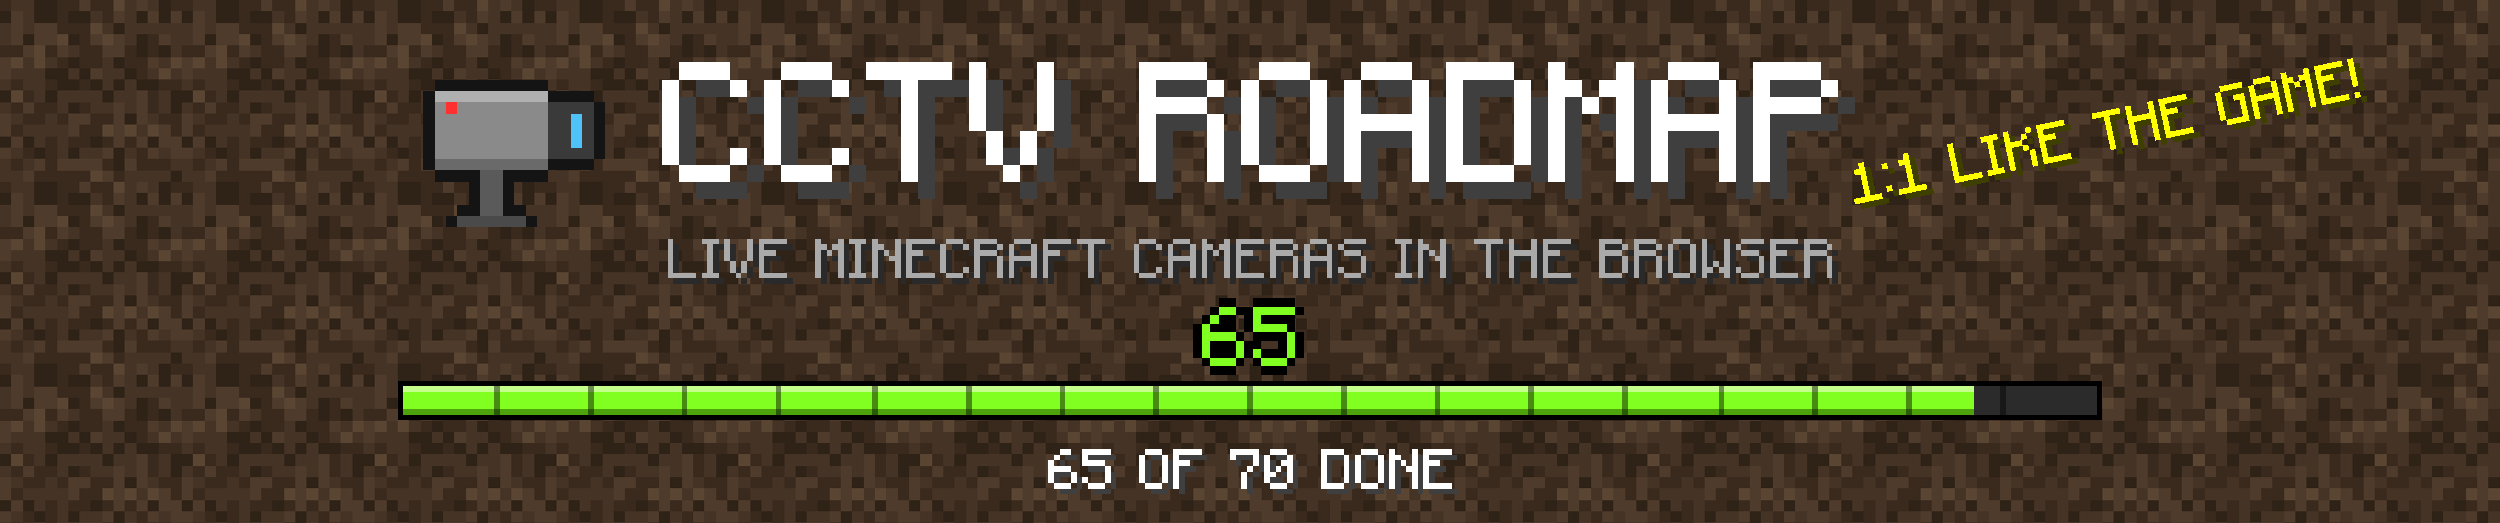
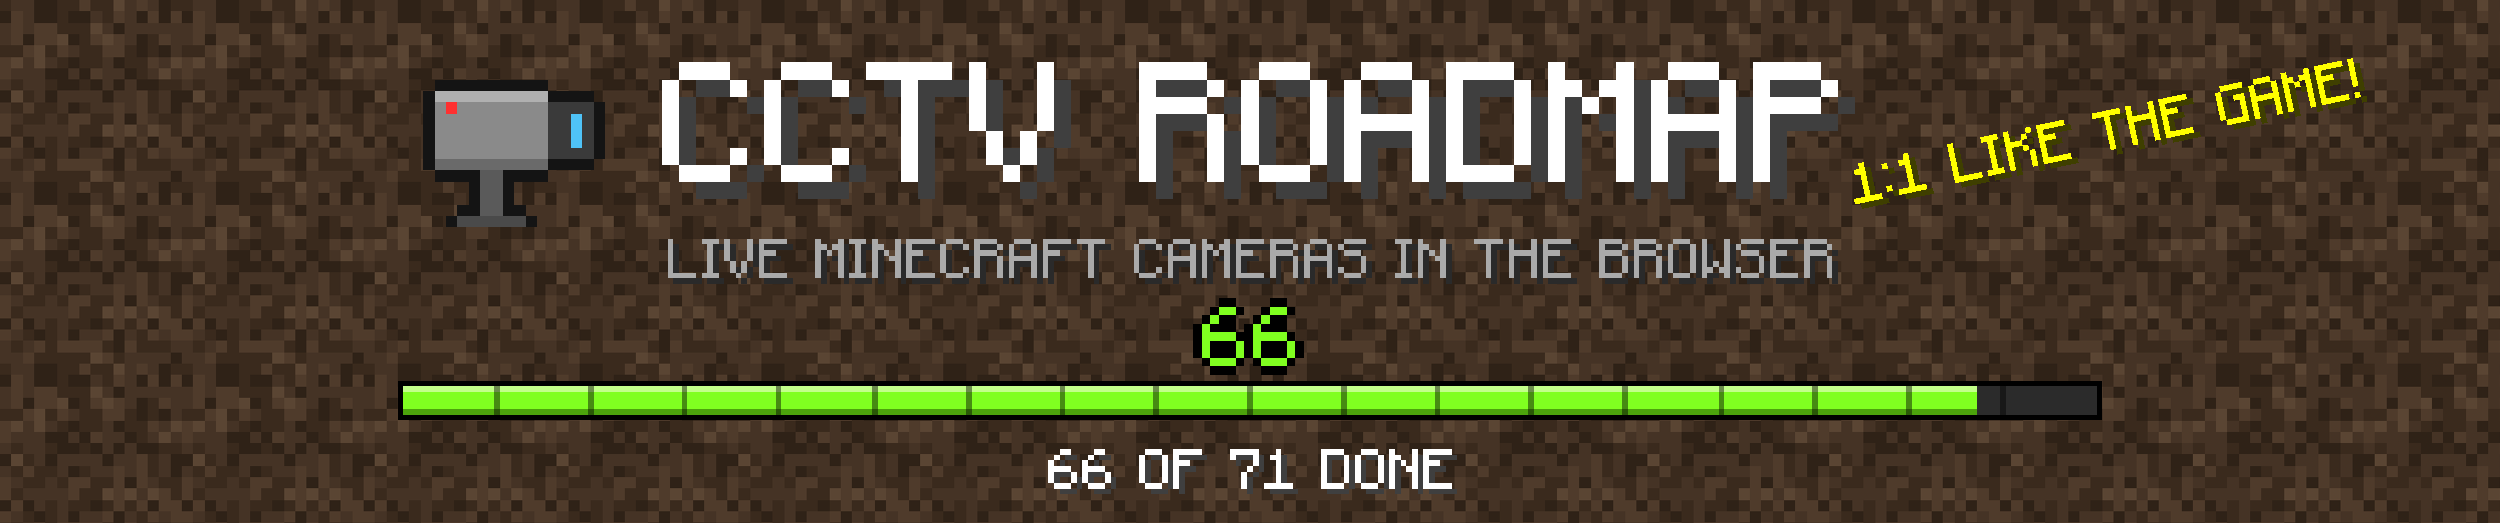
<svg xmlns="http://www.w3.org/2000/svg" width="880" height="184" viewBox="0 0 880 184" shape-rendering="crispEdges" role="img">
  <defs>
    <pattern id="dirt" width="64" height="64" patternUnits="userSpaceOnUse">
      <path fill="#3a2a1d" d="M0 0h4v4h-4zM20 0h8v4h-8zM32 0h8v4h-8zM60 0h4v4h-4zM20 4h4v4h-4zM36 4h4v4h-4zM20 8h12v4h-12zM28 12h4v4h-4zM52 12h4v4h-4zM0 16h8v4h-8zM16 16h4v4h-4zM28 16h8v4h-8zM44 16h4v4h-4zM52 16h4v4h-4zM20 20h4v4h-4zM28 20h8v4h-8zM44 20h8v4h-8zM48 24h4v4h-4zM4 28h4v4h-4zM16 28h4v4h-4zM28 28h4v4h-4zM56 28h8v4h-8zM8 32h4v4h-4zM52 32h4v4h-4zM4 36h4v4h-4zM12 36h8v4h-8zM28 36h4v4h-4zM52 36h4v4h-4zM8 40h8v4h-8zM20 40h4v4h-4zM32 40h8v4h-8zM56 40h8v4h-8zM4 44h4v4h-4zM28 44h8v4h-8zM60 44h4v4h-4zM16 48h4v4h-4zM24 48h8v4h-8zM36 48h4v4h-4zM44 48h4v4h-4zM8 52h4v4h-4zM16 52h4v4h-4zM48 52h4v4h-4zM4 56h4v4h-4zM16 56h4v4h-4zM36 56h4v4h-4zM48 56h12v4h-12zM12 60h20v4h-20zM40 60h4v4h-4z" />
      <path fill="#453325" d="M4 0h8v4h-8zM44 0h4v4h-4zM52 0h4v4h-4zM8 4h4v4h-4zM32 4h4v4h-4zM44 4h4v4h-4zM0 8h4v4h-4zM8 8h4v4h-4zM36 8h4v4h-4zM44 8h20v4h-20zM0 12h4v4h-4zM44 12h4v4h-4zM60 12h4v4h-4zM24 16h4v4h-4zM60 16h4v4h-4zM8 20h4v4h-4zM16 20h4v4h-4zM36 20h4v4h-4zM56 20h4v4h-4zM4 24h12v4h-12zM24 24h4v4h-4zM36 24h8v4h-8zM52 24h4v4h-4zM60 24h4v4h-4zM0 28h4v4h-4zM8 28h8v4h-8zM36 28h4v4h-4zM44 28h4v4h-4zM12 32h4v4h-4zM20 32h16v4h-16zM40 32h8v4h-8zM56 32h4v4h-4zM0 36h4v4h-4zM20 36h4v4h-4zM32 36h8v4h-8zM44 36h4v4h-4zM56 36h4v4h-4zM4 40h4v4h-4zM16 40h4v4h-4zM52 40h4v4h-4zM8 44h16v4h-16zM48 44h4v4h-4zM12 48h4v4h-4zM20 48h4v4h-4zM4 52h4v4h-4zM20 52h4v4h-4zM28 52h8v4h-8zM44 52h4v4h-4zM56 52h4v4h-4zM0 56h4v4h-4zM8 56h4v4h-4zM60 56h4v4h-4zM0 60h8v4h-8zM44 60h16v4h-16z" />
      <path fill="#2f2217" d="M12 0h8v4h-8zM56 0h4v4h-4zM0 4h4v4h-4zM12 4h8v4h-8zM24 4h8v4h-8zM48 4h4v4h-4zM56 4h4v4h-4zM40 8h4v4h-4zM8 12h4v4h-4zM24 12h4v4h-4zM48 12h4v4h-4zM48 16h4v4h-4zM56 16h4v4h-4zM24 20h4v4h-4zM40 20h4v4h-4zM16 24h8v4h-8zM28 24h4v4h-4zM44 24h4v4h-4zM20 28h8v4h-8zM32 28h4v4h-4zM40 28h4v4h-4zM48 28h8v4h-8zM0 32h4v4h-4zM16 32h4v4h-4zM36 32h4v4h-4zM60 32h4v4h-4zM24 36h4v4h-4zM60 36h4v4h-4zM44 40h4v4h-4zM0 48h4v4h-4zM8 48h4v4h-4zM32 48h4v4h-4zM52 48h4v4h-4zM12 52h4v4h-4zM24 52h4v4h-4zM40 52h4v4h-4zM40 56h4v4h-4zM60 60h4v4h-4z" />
      <path fill="#4f3b2b" d="M28 0h4v4h-4zM48 0h4v4h-4zM4 4h4v4h-4zM40 4h4v4h-4zM52 4h4v4h-4zM60 4h4v4h-4zM4 8h4v4h-4zM12 8h8v4h-8zM4 12h4v4h-4zM12 12h8v4h-8zM32 12h4v4h-4zM40 12h4v4h-4zM56 12h4v4h-4zM8 16h4v4h-4zM20 16h4v4h-4zM36 16h8v4h-8zM0 20h4v4h-4zM52 20h4v4h-4zM0 24h4v4h-4zM32 24h4v4h-4zM48 32h4v4h-4zM8 36h4v4h-4zM40 36h4v4h-4zM48 36h4v4h-4zM0 40h4v4h-4zM24 40h8v4h-8zM40 40h4v4h-4zM48 40h4v4h-4zM0 44h4v4h-4zM24 44h4v4h-4zM40 44h4v4h-4zM56 44h4v4h-4zM4 48h4v4h-4zM40 48h4v4h-4zM48 48h4v4h-4zM56 48h8v4h-8zM0 52h4v4h-4zM36 52h4v4h-4zM52 52h4v4h-4zM60 52h4v4h-4zM12 56h4v4h-4zM20 56h16v4h-16zM44 56h4v4h-4zM8 60h4v4h-4zM36 60h4v4h-4z" />
      <path fill="#5a4533" d="M40 0h4v4h-4zM32 8h4v4h-4zM20 12h4v4h-4zM36 12h4v4h-4zM12 16h4v4h-4zM4 20h4v4h-4zM12 20h4v4h-4zM60 20h4v4h-4zM56 24h4v4h-4zM4 32h4v4h-4zM36 44h4v4h-4zM44 44h4v4h-4zM52 44h4v4h-4zM32 60h4v4h-4z" />
    </pattern>
  </defs>
  <rect x="0" y="0" width="880" height="184" fill="url(#dirt)" />
  <path fill="#3f3f3f" d="M245 28h18v6h-18zM239 34h6v6h-6zM263 34h6v6h-6zM239 40h6v6h-6zM239 46h6v6h-6zM239 52h6v6h-6zM239 58h6v6h-6zM263 58h6v6h-6zM245 64h18v6h-18zM281 28h18v6h-18zM275 34h6v6h-6zM299 34h6v6h-6zM275 40h6v6h-6zM275 46h6v6h-6zM275 52h6v6h-6zM275 58h6v6h-6zM299 58h6v6h-6zM281 64h18v6h-18zM311 28h30v6h-30zM323 34h6v6h-6zM323 40h6v6h-6zM323 46h6v6h-6zM323 52h6v6h-6zM323 58h6v6h-6zM323 64h6v6h-6zM347 28h6v6h-6zM371 28h6v6h-6zM347 34h6v6h-6zM371 34h6v6h-6zM347 40h6v6h-6zM371 40h6v6h-6zM347 46h6v6h-6zM371 46h6v6h-6zM353 52h6v6h-6zM365 52h6v6h-6zM353 58h6v6h-6zM365 58h6v6h-6zM359 64h6v6h-6zM407 28h24v6h-24zM407 34h6v6h-6zM431 34h6v6h-6zM407 40h24v6h-24zM407 46h6v6h-6zM431 46h6v6h-6zM407 52h6v6h-6zM431 52h6v6h-6zM407 58h6v6h-6zM431 58h6v6h-6zM407 64h6v6h-6zM431 64h6v6h-6zM449 28h18v6h-18zM443 34h6v6h-6zM467 34h6v6h-6zM443 40h6v6h-6zM467 40h6v6h-6zM443 46h6v6h-6zM467 46h6v6h-6zM443 52h6v6h-6zM467 52h6v6h-6zM443 58h6v6h-6zM467 58h6v6h-6zM449 64h18v6h-18zM485 28h18v6h-18zM479 34h6v6h-6zM503 34h6v6h-6zM479 40h6v6h-6zM503 40h6v6h-6zM479 46h30v6h-30zM479 52h6v6h-6zM503 52h6v6h-6zM479 58h6v6h-6zM503 58h6v6h-6zM479 64h6v6h-6zM503 64h6v6h-6zM515 28h24v6h-24zM515 34h6v6h-6zM539 34h6v6h-6zM515 40h6v6h-6zM539 40h6v6h-6zM515 46h6v6h-6zM539 46h6v6h-6zM515 52h6v6h-6zM539 52h6v6h-6zM515 58h6v6h-6zM539 58h6v6h-6zM515 64h24v6h-24zM551 28h6v6h-6zM575 28h6v6h-6zM551 34h12v6h-12zM569 34h12v6h-12zM551 40h6v6h-6zM563 40h6v6h-6zM575 40h6v6h-6zM551 46h6v6h-6zM575 46h6v6h-6zM551 52h6v6h-6zM575 52h6v6h-6zM551 58h6v6h-6zM575 58h6v6h-6zM551 64h6v6h-6zM575 64h6v6h-6zM593 28h18v6h-18zM587 34h6v6h-6zM611 34h6v6h-6zM587 40h6v6h-6zM611 40h6v6h-6zM587 46h30v6h-30zM587 52h6v6h-6zM611 52h6v6h-6zM587 58h6v6h-6zM611 58h6v6h-6zM587 64h6v6h-6zM611 64h6v6h-6zM623 28h24v6h-24zM623 34h6v6h-6zM647 34h6v6h-6zM623 40h24v6h-24zM623 46h6v6h-6zM623 52h6v6h-6zM623 58h6v6h-6zM623 64h6v6h-6z" />
  <path fill="#ffffff" d="M239 22h18v6h-18zM233 28h6v6h-6zM257 28h6v6h-6zM233 34h6v6h-6zM233 40h6v6h-6zM233 46h6v6h-6zM233 52h6v6h-6zM257 52h6v6h-6zM239 58h18v6h-18zM275 22h18v6h-18zM269 28h6v6h-6zM293 28h6v6h-6zM269 34h6v6h-6zM269 40h6v6h-6zM269 46h6v6h-6zM269 52h6v6h-6zM293 52h6v6h-6zM275 58h18v6h-18zM305 22h30v6h-30zM317 28h6v6h-6zM317 34h6v6h-6zM317 40h6v6h-6zM317 46h6v6h-6zM317 52h6v6h-6zM317 58h6v6h-6zM341 22h6v6h-6zM365 22h6v6h-6zM341 28h6v6h-6zM365 28h6v6h-6zM341 34h6v6h-6zM365 34h6v6h-6zM341 40h6v6h-6zM365 40h6v6h-6zM347 46h6v6h-6zM359 46h6v6h-6zM347 52h6v6h-6zM359 52h6v6h-6zM353 58h6v6h-6zM401 22h24v6h-24zM401 28h6v6h-6zM425 28h6v6h-6zM401 34h24v6h-24zM401 40h6v6h-6zM425 40h6v6h-6zM401 46h6v6h-6zM425 46h6v6h-6zM401 52h6v6h-6zM425 52h6v6h-6zM401 58h6v6h-6zM425 58h6v6h-6zM443 22h18v6h-18zM437 28h6v6h-6zM461 28h6v6h-6zM437 34h6v6h-6zM461 34h6v6h-6zM437 40h6v6h-6zM461 40h6v6h-6zM437 46h6v6h-6zM461 46h6v6h-6zM437 52h6v6h-6zM461 52h6v6h-6zM443 58h18v6h-18zM479 22h18v6h-18zM473 28h6v6h-6zM497 28h6v6h-6zM473 34h6v6h-6zM497 34h6v6h-6zM473 40h30v6h-30zM473 46h6v6h-6zM497 46h6v6h-6zM473 52h6v6h-6zM497 52h6v6h-6zM473 58h6v6h-6zM497 58h6v6h-6zM509 22h24v6h-24zM509 28h6v6h-6zM533 28h6v6h-6zM509 34h6v6h-6zM533 34h6v6h-6zM509 40h6v6h-6zM533 40h6v6h-6zM509 46h6v6h-6zM533 46h6v6h-6zM509 52h6v6h-6zM533 52h6v6h-6zM509 58h24v6h-24zM545 22h6v6h-6zM569 22h6v6h-6zM545 28h12v6h-12zM563 28h12v6h-12zM545 34h6v6h-6zM557 34h6v6h-6zM569 34h6v6h-6zM545 40h6v6h-6zM569 40h6v6h-6zM545 46h6v6h-6zM569 46h6v6h-6zM545 52h6v6h-6zM569 52h6v6h-6zM545 58h6v6h-6zM569 58h6v6h-6zM587 22h18v6h-18zM581 28h6v6h-6zM605 28h6v6h-6zM581 34h6v6h-6zM605 34h6v6h-6zM581 40h30v6h-30zM581 46h6v6h-6zM605 46h6v6h-6zM581 52h6v6h-6zM605 52h6v6h-6zM581 58h6v6h-6zM605 58h6v6h-6zM617 22h24v6h-24zM617 28h6v6h-6zM641 28h6v6h-6zM617 34h24v6h-24zM617 40h6v6h-6zM617 46h6v6h-6zM617 52h6v6h-6zM617 58h6v6h-6z" />
  <path fill="#141414" d="M153 28h40v4h-40zM149 32h4v4h-4zM193 32h16v4h-16zM149 36h4v4h-4zM209 36h4v4h-4zM149 40h4v4h-4zM209 40h4v4h-4zM149 44h4v4h-4zM209 44h4v4h-4zM149 48h4v4h-4zM209 48h4v4h-4zM149 52h4v4h-4zM209 52h4v4h-4zM149 56h4v4h-4zM193 56h16v4h-16zM153 60h16v4h-16zM177 60h16v4h-16zM165 64h4v4h-4zM177 64h4v4h-4zM165 68h4v4h-4zM177 68h4v4h-4zM161 72h8v4h-8zM177 72h8v4h-8zM157 76h4v4h-4zM185 76h4v4h-4z" />
  <path fill="#b0b0b0" d="M153 32h40v4h-40z" />
  <path fill="#8a8a8a" d="M153 36h4v4h-4zM161 36h32v4h-32zM153 40h40v4h-40zM153 44h40v4h-40zM153 48h40v4h-40zM153 52h40v4h-40z" />
  <path fill="#ff3030" d="M157 36h4v4h-4z" />
  <path fill="#3a3a3a" d="M193 36h16v4h-16zM193 40h8v4h-8zM205 40h4v4h-4zM193 44h8v4h-8zM205 44h4v4h-4zM193 48h8v4h-8zM205 48h4v4h-4zM193 52h16v4h-16z" />
  <path fill="#4fc3f7" d="M201 40h4v4h-4zM201 44h4v4h-4zM201 48h4v4h-4z" />
  <path fill="#6a6a6a" d="M153 56h40v4h-40z" />
  <path fill="#5a5a5a" d="M169 60h8v4h-8zM169 64h8v4h-8zM169 68h8v4h-8zM169 72h8v4h-8z" />
  <path fill="#4a4a4a" d="M161 76h24v4h-24z" />
  <g transform="translate(653 72) rotate(-12)">
    <path fill="#3f3f00" d="M6 -12h2v2h-2zM4 -10h4v2h-4zM6 -8h2v2h-2zM6 -6h2v2h-2zM6 -4h2v2h-2zM6 -2h2v2h-2zM2 0h10v2h-10zM14 -10h2v2h-2zM14 -2h2v2h-2zM22 -12h2v2h-2zM20 -10h4v2h-4zM22 -8h2v2h-2zM22 -6h2v2h-2zM22 -4h2v2h-2zM22 -2h2v2h-2zM18 0h10v2h-10zM38 -12h2v2h-2zM38 -10h2v2h-2zM38 -8h2v2h-2zM38 -6h2v2h-2zM38 -4h2v2h-2zM38 -2h2v2h-2zM38 0h10v2h-10zM50 -12h6v2h-6zM52 -10h2v2h-2zM52 -8h2v2h-2zM52 -6h2v2h-2zM52 -4h2v2h-2zM52 -2h2v2h-2zM50 0h6v2h-6zM58 -12h2v2h-2zM66 -12h2v2h-2zM58 -10h2v2h-2zM64 -10h2v2h-2zM58 -8h6v2h-6zM58 -6h2v2h-2zM64 -6h2v2h-2zM58 -4h2v2h-2zM66 -4h2v2h-2zM58 -2h2v2h-2zM66 -2h2v2h-2zM58 0h2v2h-2zM66 0h2v2h-2zM70 -12h10v2h-10zM70 -10h2v2h-2zM70 -8h6v2h-6zM70 -6h2v2h-2zM70 -4h2v2h-2zM70 -2h2v2h-2zM70 0h10v2h-10zM90 -12h10v2h-10zM94 -10h2v2h-2zM94 -8h2v2h-2zM94 -6h2v2h-2zM94 -4h2v2h-2zM94 -2h2v2h-2zM94 0h2v2h-2zM102 -12h2v2h-2zM110 -12h2v2h-2zM102 -10h2v2h-2zM110 -10h2v2h-2zM102 -8h10v2h-10zM102 -6h2v2h-2zM110 -6h2v2h-2zM102 -4h2v2h-2zM110 -4h2v2h-2zM102 -2h2v2h-2zM110 -2h2v2h-2zM102 0h2v2h-2zM110 0h2v2h-2zM114 -12h10v2h-10zM114 -10h2v2h-2zM114 -8h6v2h-6zM114 -6h2v2h-2zM114 -4h2v2h-2zM114 -2h2v2h-2zM114 0h10v2h-10zM136 -12h8v2h-8zM134 -10h2v2h-2zM134 -8h2v2h-2zM140 -8h4v2h-4zM134 -6h2v2h-2zM142 -6h2v2h-2zM134 -4h2v2h-2zM142 -4h2v2h-2zM134 -2h2v2h-2zM142 -2h2v2h-2zM136 0h8v2h-8zM148 -12h6v2h-6zM146 -10h2v2h-2zM154 -10h2v2h-2zM146 -8h2v2h-2zM154 -8h2v2h-2zM146 -6h10v2h-10zM146 -4h2v2h-2zM154 -4h2v2h-2zM146 -2h2v2h-2zM154 -2h2v2h-2zM146 0h2v2h-2zM154 0h2v2h-2zM158 -12h2v2h-2zM166 -12h2v2h-2zM158 -10h4v2h-4zM164 -10h4v2h-4zM158 -8h2v2h-2zM162 -8h2v2h-2zM166 -8h2v2h-2zM158 -6h2v2h-2zM166 -6h2v2h-2zM158 -4h2v2h-2zM166 -4h2v2h-2zM158 -2h2v2h-2zM166 -2h2v2h-2zM158 0h2v2h-2zM166 0h2v2h-2zM170 -12h10v2h-10zM170 -10h2v2h-2zM170 -8h6v2h-6zM170 -6h2v2h-2zM170 -4h2v2h-2zM170 -2h2v2h-2zM170 0h10v2h-10zM182 -12h2v2h-2zM182 -10h2v2h-2zM182 -8h2v2h-2zM182 -6h2v2h-2zM182 -4h2v2h-2zM182 0h2v2h-2z" />
    <path fill="#ffff00" d="M4 -14h2v2h-2zM2 -12h4v2h-4zM4 -10h2v2h-2zM4 -8h2v2h-2zM4 -6h2v2h-2zM4 -4h2v2h-2zM0 -2h10v2h-10zM12 -12h2v2h-2zM12 -4h2v2h-2zM20 -14h2v2h-2zM18 -12h4v2h-4zM20 -10h2v2h-2zM20 -8h2v2h-2zM20 -6h2v2h-2zM20 -4h2v2h-2zM16 -2h10v2h-10zM36 -14h2v2h-2zM36 -12h2v2h-2zM36 -10h2v2h-2zM36 -8h2v2h-2zM36 -6h2v2h-2zM36 -4h2v2h-2zM36 -2h10v2h-10zM48 -14h6v2h-6zM50 -12h2v2h-2zM50 -10h2v2h-2zM50 -8h2v2h-2zM50 -6h2v2h-2zM50 -4h2v2h-2zM48 -2h6v2h-6zM56 -14h2v2h-2zM64 -14h2v2h-2zM56 -12h2v2h-2zM62 -12h2v2h-2zM56 -10h6v2h-6zM56 -8h2v2h-2zM62 -8h2v2h-2zM56 -6h2v2h-2zM64 -6h2v2h-2zM56 -4h2v2h-2zM64 -4h2v2h-2zM56 -2h2v2h-2zM64 -2h2v2h-2zM68 -14h10v2h-10zM68 -12h2v2h-2zM68 -10h6v2h-6zM68 -8h2v2h-2zM68 -6h2v2h-2zM68 -4h2v2h-2zM68 -2h10v2h-10zM88 -14h10v2h-10zM92 -12h2v2h-2zM92 -10h2v2h-2zM92 -8h2v2h-2zM92 -6h2v2h-2zM92 -4h2v2h-2zM92 -2h2v2h-2zM100 -14h2v2h-2zM108 -14h2v2h-2zM100 -12h2v2h-2zM108 -12h2v2h-2zM100 -10h10v2h-10zM100 -8h2v2h-2zM108 -8h2v2h-2zM100 -6h2v2h-2zM108 -6h2v2h-2zM100 -4h2v2h-2zM108 -4h2v2h-2zM100 -2h2v2h-2zM108 -2h2v2h-2zM112 -14h10v2h-10zM112 -12h2v2h-2zM112 -10h6v2h-6zM112 -8h2v2h-2zM112 -6h2v2h-2zM112 -4h2v2h-2zM112 -2h10v2h-10zM134 -14h8v2h-8zM132 -12h2v2h-2zM132 -10h2v2h-2zM138 -10h4v2h-4zM132 -8h2v2h-2zM140 -8h2v2h-2zM132 -6h2v2h-2zM140 -6h2v2h-2zM132 -4h2v2h-2zM140 -4h2v2h-2zM134 -2h8v2h-8zM146 -14h6v2h-6zM144 -12h2v2h-2zM152 -12h2v2h-2zM144 -10h2v2h-2zM152 -10h2v2h-2zM144 -8h10v2h-10zM144 -6h2v2h-2zM152 -6h2v2h-2zM144 -4h2v2h-2zM152 -4h2v2h-2zM144 -2h2v2h-2zM152 -2h2v2h-2zM156 -14h2v2h-2zM164 -14h2v2h-2zM156 -12h4v2h-4zM162 -12h4v2h-4zM156 -10h2v2h-2zM160 -10h2v2h-2zM164 -10h2v2h-2zM156 -8h2v2h-2zM164 -8h2v2h-2zM156 -6h2v2h-2zM164 -6h2v2h-2zM156 -4h2v2h-2zM164 -4h2v2h-2zM156 -2h2v2h-2zM164 -2h2v2h-2zM168 -14h10v2h-10zM168 -12h2v2h-2zM168 -10h6v2h-6zM168 -8h2v2h-2zM168 -6h2v2h-2zM168 -4h2v2h-2zM168 -2h10v2h-10zM180 -14h2v2h-2zM180 -12h2v2h-2zM180 -10h2v2h-2zM180 -8h2v2h-2zM180 -6h2v2h-2zM180 -2h2v2h-2z" />
  </g>
  <path fill="#2a2a2a" d="M237 86h2v2h-2zM237 88h2v2h-2zM237 90h2v2h-2zM237 92h2v2h-2zM237 94h2v2h-2zM237 96h2v2h-2zM237 98h10v2h-10zM249 86h6v2h-6zM251 88h2v2h-2zM251 90h2v2h-2zM251 92h2v2h-2zM251 94h2v2h-2zM251 96h2v2h-2zM249 98h6v2h-6zM257 86h2v2h-2zM265 86h2v2h-2zM257 88h2v2h-2zM265 88h2v2h-2zM257 90h2v2h-2zM265 90h2v2h-2zM257 92h2v2h-2zM265 92h2v2h-2zM259 94h2v2h-2zM263 94h2v2h-2zM259 96h2v2h-2zM263 96h2v2h-2zM261 98h2v2h-2zM269 86h10v2h-10zM269 88h2v2h-2zM269 90h6v2h-6zM269 92h2v2h-2zM269 94h2v2h-2zM269 96h2v2h-2zM269 98h10v2h-10zM289 86h2v2h-2zM297 86h2v2h-2zM289 88h4v2h-4zM295 88h4v2h-4zM289 90h2v2h-2zM293 90h2v2h-2zM297 90h2v2h-2zM289 92h2v2h-2zM297 92h2v2h-2zM289 94h2v2h-2zM297 94h2v2h-2zM289 96h2v2h-2zM297 96h2v2h-2zM289 98h2v2h-2zM297 98h2v2h-2zM301 86h6v2h-6zM303 88h2v2h-2zM303 90h2v2h-2zM303 92h2v2h-2zM303 94h2v2h-2zM303 96h2v2h-2zM301 98h6v2h-6zM309 86h2v2h-2zM317 86h2v2h-2zM309 88h4v2h-4zM317 88h2v2h-2zM309 90h2v2h-2zM313 90h2v2h-2zM317 90h2v2h-2zM309 92h2v2h-2zM315 92h4v2h-4zM309 94h2v2h-2zM317 94h2v2h-2zM309 96h2v2h-2zM317 96h2v2h-2zM309 98h2v2h-2zM317 98h2v2h-2zM321 86h10v2h-10zM321 88h2v2h-2zM321 90h6v2h-6zM321 92h2v2h-2zM321 94h2v2h-2zM321 96h2v2h-2zM321 98h10v2h-10zM335 86h6v2h-6zM333 88h2v2h-2zM341 88h2v2h-2zM333 90h2v2h-2zM333 92h2v2h-2zM333 94h2v2h-2zM333 96h2v2h-2zM341 96h2v2h-2zM335 98h6v2h-6zM345 86h8v2h-8zM345 88h2v2h-2zM353 88h2v2h-2zM345 90h8v2h-8zM345 92h2v2h-2zM353 92h2v2h-2zM345 94h2v2h-2zM353 94h2v2h-2zM345 96h2v2h-2zM353 96h2v2h-2zM345 98h2v2h-2zM353 98h2v2h-2zM359 86h6v2h-6zM357 88h2v2h-2zM365 88h2v2h-2zM357 90h2v2h-2zM365 90h2v2h-2zM357 92h10v2h-10zM357 94h2v2h-2zM365 94h2v2h-2zM357 96h2v2h-2zM365 96h2v2h-2zM357 98h2v2h-2zM365 98h2v2h-2zM369 86h10v2h-10zM369 88h2v2h-2zM369 90h6v2h-6zM369 92h2v2h-2zM369 94h2v2h-2zM369 96h2v2h-2zM369 98h2v2h-2zM381 86h10v2h-10zM385 88h2v2h-2zM385 90h2v2h-2zM385 92h2v2h-2zM385 94h2v2h-2zM385 96h2v2h-2zM385 98h2v2h-2zM403 86h6v2h-6zM401 88h2v2h-2zM409 88h2v2h-2zM401 90h2v2h-2zM401 92h2v2h-2zM401 94h2v2h-2zM401 96h2v2h-2zM409 96h2v2h-2zM403 98h6v2h-6zM415 86h6v2h-6zM413 88h2v2h-2zM421 88h2v2h-2zM413 90h2v2h-2zM421 90h2v2h-2zM413 92h10v2h-10zM413 94h2v2h-2zM421 94h2v2h-2zM413 96h2v2h-2zM421 96h2v2h-2zM413 98h2v2h-2zM421 98h2v2h-2zM425 86h2v2h-2zM433 86h2v2h-2zM425 88h4v2h-4zM431 88h4v2h-4zM425 90h2v2h-2zM429 90h2v2h-2zM433 90h2v2h-2zM425 92h2v2h-2zM433 92h2v2h-2zM425 94h2v2h-2zM433 94h2v2h-2zM425 96h2v2h-2zM433 96h2v2h-2zM425 98h2v2h-2zM433 98h2v2h-2zM437 86h10v2h-10zM437 88h2v2h-2zM437 90h6v2h-6zM437 92h2v2h-2zM437 94h2v2h-2zM437 96h2v2h-2zM437 98h10v2h-10zM449 86h8v2h-8zM449 88h2v2h-2zM457 88h2v2h-2zM449 90h8v2h-8zM449 92h2v2h-2zM457 92h2v2h-2zM449 94h2v2h-2zM457 94h2v2h-2zM449 96h2v2h-2zM457 96h2v2h-2zM449 98h2v2h-2zM457 98h2v2h-2zM463 86h6v2h-6zM461 88h2v2h-2zM469 88h2v2h-2zM461 90h2v2h-2zM469 90h2v2h-2zM461 92h10v2h-10zM461 94h2v2h-2zM469 94h2v2h-2zM461 96h2v2h-2zM469 96h2v2h-2zM461 98h2v2h-2zM469 98h2v2h-2zM475 86h8v2h-8zM473 88h2v2h-2zM475 90h6v2h-6zM481 92h2v2h-2zM481 94h2v2h-2zM473 96h2v2h-2zM481 96h2v2h-2zM475 98h6v2h-6zM493 86h6v2h-6zM495 88h2v2h-2zM495 90h2v2h-2zM495 92h2v2h-2zM495 94h2v2h-2zM495 96h2v2h-2zM493 98h6v2h-6zM501 86h2v2h-2zM509 86h2v2h-2zM501 88h4v2h-4zM509 88h2v2h-2zM501 90h2v2h-2zM505 90h2v2h-2zM509 90h2v2h-2zM501 92h2v2h-2zM507 92h4v2h-4zM501 94h2v2h-2zM509 94h2v2h-2zM501 96h2v2h-2zM509 96h2v2h-2zM501 98h2v2h-2zM509 98h2v2h-2zM521 86h10v2h-10zM525 88h2v2h-2zM525 90h2v2h-2zM525 92h2v2h-2zM525 94h2v2h-2zM525 96h2v2h-2zM525 98h2v2h-2zM533 86h2v2h-2zM541 86h2v2h-2zM533 88h2v2h-2zM541 88h2v2h-2zM533 90h10v2h-10zM533 92h2v2h-2zM541 92h2v2h-2zM533 94h2v2h-2zM541 94h2v2h-2zM533 96h2v2h-2zM541 96h2v2h-2zM533 98h2v2h-2zM541 98h2v2h-2zM545 86h10v2h-10zM545 88h2v2h-2zM545 90h6v2h-6zM545 92h2v2h-2zM545 94h2v2h-2zM545 96h2v2h-2zM545 98h10v2h-10zM565 86h8v2h-8zM565 88h2v2h-2zM573 88h2v2h-2zM565 90h8v2h-8zM565 92h2v2h-2zM573 92h2v2h-2zM565 94h2v2h-2zM573 94h2v2h-2zM565 96h2v2h-2zM573 96h2v2h-2zM565 98h8v2h-8zM577 86h8v2h-8zM577 88h2v2h-2zM585 88h2v2h-2zM577 90h8v2h-8zM577 92h2v2h-2zM585 92h2v2h-2zM577 94h2v2h-2zM585 94h2v2h-2zM577 96h2v2h-2zM585 96h2v2h-2zM577 98h2v2h-2zM585 98h2v2h-2zM591 86h6v2h-6zM589 88h2v2h-2zM597 88h2v2h-2zM589 90h2v2h-2zM597 90h2v2h-2zM589 92h2v2h-2zM597 92h2v2h-2zM589 94h2v2h-2zM597 94h2v2h-2zM589 96h2v2h-2zM597 96h2v2h-2zM591 98h6v2h-6zM601 86h2v2h-2zM609 86h2v2h-2zM601 88h2v2h-2zM609 88h2v2h-2zM601 90h2v2h-2zM609 90h2v2h-2zM601 92h2v2h-2zM609 92h2v2h-2zM601 94h2v2h-2zM605 94h2v2h-2zM609 94h2v2h-2zM601 96h4v2h-4zM607 96h4v2h-4zM601 98h2v2h-2zM609 98h2v2h-2zM615 86h8v2h-8zM613 88h2v2h-2zM615 90h6v2h-6zM621 92h2v2h-2zM621 94h2v2h-2zM613 96h2v2h-2zM621 96h2v2h-2zM615 98h6v2h-6zM625 86h10v2h-10zM625 88h2v2h-2zM625 90h6v2h-6zM625 92h2v2h-2zM625 94h2v2h-2zM625 96h2v2h-2zM625 98h10v2h-10zM637 86h8v2h-8zM637 88h2v2h-2zM645 88h2v2h-2zM637 90h8v2h-8zM637 92h2v2h-2zM645 92h2v2h-2zM637 94h2v2h-2zM645 94h2v2h-2zM637 96h2v2h-2zM645 96h2v2h-2zM637 98h2v2h-2zM645 98h2v2h-2z" />
  <path fill="#aaaaaa" d="M235 84h2v2h-2zM235 86h2v2h-2zM235 88h2v2h-2zM235 90h2v2h-2zM235 92h2v2h-2zM235 94h2v2h-2zM235 96h10v2h-10zM247 84h6v2h-6zM249 86h2v2h-2zM249 88h2v2h-2zM249 90h2v2h-2zM249 92h2v2h-2zM249 94h2v2h-2zM247 96h6v2h-6zM255 84h2v2h-2zM263 84h2v2h-2zM255 86h2v2h-2zM263 86h2v2h-2zM255 88h2v2h-2zM263 88h2v2h-2zM255 90h2v2h-2zM263 90h2v2h-2zM257 92h2v2h-2zM261 92h2v2h-2zM257 94h2v2h-2zM261 94h2v2h-2zM259 96h2v2h-2zM267 84h10v2h-10zM267 86h2v2h-2zM267 88h6v2h-6zM267 90h2v2h-2zM267 92h2v2h-2zM267 94h2v2h-2zM267 96h10v2h-10zM287 84h2v2h-2zM295 84h2v2h-2zM287 86h4v2h-4zM293 86h4v2h-4zM287 88h2v2h-2zM291 88h2v2h-2zM295 88h2v2h-2zM287 90h2v2h-2zM295 90h2v2h-2zM287 92h2v2h-2zM295 92h2v2h-2zM287 94h2v2h-2zM295 94h2v2h-2zM287 96h2v2h-2zM295 96h2v2h-2zM299 84h6v2h-6zM301 86h2v2h-2zM301 88h2v2h-2zM301 90h2v2h-2zM301 92h2v2h-2zM301 94h2v2h-2zM299 96h6v2h-6zM307 84h2v2h-2zM315 84h2v2h-2zM307 86h4v2h-4zM315 86h2v2h-2zM307 88h2v2h-2zM311 88h2v2h-2zM315 88h2v2h-2zM307 90h2v2h-2zM313 90h4v2h-4zM307 92h2v2h-2zM315 92h2v2h-2zM307 94h2v2h-2zM315 94h2v2h-2zM307 96h2v2h-2zM315 96h2v2h-2zM319 84h10v2h-10zM319 86h2v2h-2zM319 88h6v2h-6zM319 90h2v2h-2zM319 92h2v2h-2zM319 94h2v2h-2zM319 96h10v2h-10zM333 84h6v2h-6zM331 86h2v2h-2zM339 86h2v2h-2zM331 88h2v2h-2zM331 90h2v2h-2zM331 92h2v2h-2zM331 94h2v2h-2zM339 94h2v2h-2zM333 96h6v2h-6zM343 84h8v2h-8zM343 86h2v2h-2zM351 86h2v2h-2zM343 88h8v2h-8zM343 90h2v2h-2zM351 90h2v2h-2zM343 92h2v2h-2zM351 92h2v2h-2zM343 94h2v2h-2zM351 94h2v2h-2zM343 96h2v2h-2zM351 96h2v2h-2zM357 84h6v2h-6zM355 86h2v2h-2zM363 86h2v2h-2zM355 88h2v2h-2zM363 88h2v2h-2zM355 90h10v2h-10zM355 92h2v2h-2zM363 92h2v2h-2zM355 94h2v2h-2zM363 94h2v2h-2zM355 96h2v2h-2zM363 96h2v2h-2zM367 84h10v2h-10zM367 86h2v2h-2zM367 88h6v2h-6zM367 90h2v2h-2zM367 92h2v2h-2zM367 94h2v2h-2zM367 96h2v2h-2zM379 84h10v2h-10zM383 86h2v2h-2zM383 88h2v2h-2zM383 90h2v2h-2zM383 92h2v2h-2zM383 94h2v2h-2zM383 96h2v2h-2zM401 84h6v2h-6zM399 86h2v2h-2zM407 86h2v2h-2zM399 88h2v2h-2zM399 90h2v2h-2zM399 92h2v2h-2zM399 94h2v2h-2zM407 94h2v2h-2zM401 96h6v2h-6zM413 84h6v2h-6zM411 86h2v2h-2zM419 86h2v2h-2zM411 88h2v2h-2zM419 88h2v2h-2zM411 90h10v2h-10zM411 92h2v2h-2zM419 92h2v2h-2zM411 94h2v2h-2zM419 94h2v2h-2zM411 96h2v2h-2zM419 96h2v2h-2zM423 84h2v2h-2zM431 84h2v2h-2zM423 86h4v2h-4zM429 86h4v2h-4zM423 88h2v2h-2zM427 88h2v2h-2zM431 88h2v2h-2zM423 90h2v2h-2zM431 90h2v2h-2zM423 92h2v2h-2zM431 92h2v2h-2zM423 94h2v2h-2zM431 94h2v2h-2zM423 96h2v2h-2zM431 96h2v2h-2zM435 84h10v2h-10zM435 86h2v2h-2zM435 88h6v2h-6zM435 90h2v2h-2zM435 92h2v2h-2zM435 94h2v2h-2zM435 96h10v2h-10zM447 84h8v2h-8zM447 86h2v2h-2zM455 86h2v2h-2zM447 88h8v2h-8zM447 90h2v2h-2zM455 90h2v2h-2zM447 92h2v2h-2zM455 92h2v2h-2zM447 94h2v2h-2zM455 94h2v2h-2zM447 96h2v2h-2zM455 96h2v2h-2zM461 84h6v2h-6zM459 86h2v2h-2zM467 86h2v2h-2zM459 88h2v2h-2zM467 88h2v2h-2zM459 90h10v2h-10zM459 92h2v2h-2zM467 92h2v2h-2zM459 94h2v2h-2zM467 94h2v2h-2zM459 96h2v2h-2zM467 96h2v2h-2zM473 84h8v2h-8zM471 86h2v2h-2zM473 88h6v2h-6zM479 90h2v2h-2zM479 92h2v2h-2zM471 94h2v2h-2zM479 94h2v2h-2zM473 96h6v2h-6zM491 84h6v2h-6zM493 86h2v2h-2zM493 88h2v2h-2zM493 90h2v2h-2zM493 92h2v2h-2zM493 94h2v2h-2zM491 96h6v2h-6zM499 84h2v2h-2zM507 84h2v2h-2zM499 86h4v2h-4zM507 86h2v2h-2zM499 88h2v2h-2zM503 88h2v2h-2zM507 88h2v2h-2zM499 90h2v2h-2zM505 90h4v2h-4zM499 92h2v2h-2zM507 92h2v2h-2zM499 94h2v2h-2zM507 94h2v2h-2zM499 96h2v2h-2zM507 96h2v2h-2zM519 84h10v2h-10zM523 86h2v2h-2zM523 88h2v2h-2zM523 90h2v2h-2zM523 92h2v2h-2zM523 94h2v2h-2zM523 96h2v2h-2zM531 84h2v2h-2zM539 84h2v2h-2zM531 86h2v2h-2zM539 86h2v2h-2zM531 88h10v2h-10zM531 90h2v2h-2zM539 90h2v2h-2zM531 92h2v2h-2zM539 92h2v2h-2zM531 94h2v2h-2zM539 94h2v2h-2zM531 96h2v2h-2zM539 96h2v2h-2zM543 84h10v2h-10zM543 86h2v2h-2zM543 88h6v2h-6zM543 90h2v2h-2zM543 92h2v2h-2zM543 94h2v2h-2zM543 96h10v2h-10zM563 84h8v2h-8zM563 86h2v2h-2zM571 86h2v2h-2zM563 88h8v2h-8zM563 90h2v2h-2zM571 90h2v2h-2zM563 92h2v2h-2zM571 92h2v2h-2zM563 94h2v2h-2zM571 94h2v2h-2zM563 96h8v2h-8zM575 84h8v2h-8zM575 86h2v2h-2zM583 86h2v2h-2zM575 88h8v2h-8zM575 90h2v2h-2zM583 90h2v2h-2zM575 92h2v2h-2zM583 92h2v2h-2zM575 94h2v2h-2zM583 94h2v2h-2zM575 96h2v2h-2zM583 96h2v2h-2zM589 84h6v2h-6zM587 86h2v2h-2zM595 86h2v2h-2zM587 88h2v2h-2zM595 88h2v2h-2zM587 90h2v2h-2zM595 90h2v2h-2zM587 92h2v2h-2zM595 92h2v2h-2zM587 94h2v2h-2zM595 94h2v2h-2zM589 96h6v2h-6zM599 84h2v2h-2zM607 84h2v2h-2zM599 86h2v2h-2zM607 86h2v2h-2zM599 88h2v2h-2zM607 88h2v2h-2zM599 90h2v2h-2zM607 90h2v2h-2zM599 92h2v2h-2zM603 92h2v2h-2zM607 92h2v2h-2zM599 94h4v2h-4zM605 94h4v2h-4zM599 96h2v2h-2zM607 96h2v2h-2zM613 84h8v2h-8zM611 86h2v2h-2zM613 88h6v2h-6zM619 90h2v2h-2zM619 92h2v2h-2zM611 94h2v2h-2zM619 94h2v2h-2zM613 96h6v2h-6zM623 84h10v2h-10zM623 86h2v2h-2zM623 88h6v2h-6zM623 90h2v2h-2zM623 92h2v2h-2zM623 94h2v2h-2zM623 96h10v2h-10zM635 84h8v2h-8zM635 86h2v2h-2zM643 86h2v2h-2zM635 88h8v2h-8zM635 90h2v2h-2zM643 90h2v2h-2zM635 92h2v2h-2zM643 92h2v2h-2zM635 94h2v2h-2zM643 94h2v2h-2zM635 96h2v2h-2zM643 96h2v2h-2z" />
-   <path fill="#000000" d="M426 108h6v3h-6zM423 111h3v3h-3zM420 114h3v3h-3zM420 117h12v3h-12zM420 120h3v3h-3zM432 120h3v3h-3zM420 123h3v3h-3zM432 123h3v3h-3zM423 126h9v3h-9zM438 108h15v3h-15zM438 111h3v3h-3zM438 114h12v3h-12zM450 117h3v3h-3zM450 120h3v3h-3zM438 123h3v3h-3zM450 123h3v3h-3zM441 126h9v3h-9z" />
-   <path fill="#000000" d="M432 108h6v3h-6zM429 111h3v3h-3zM426 114h3v3h-3zM426 117h12v3h-12zM426 120h3v3h-3zM438 120h3v3h-3zM426 123h3v3h-3zM438 123h3v3h-3zM429 126h9v3h-9zM444 108h15v3h-15zM444 111h3v3h-3zM444 114h12v3h-12zM456 117h3v3h-3zM456 120h3v3h-3zM444 123h3v3h-3zM456 123h3v3h-3zM447 126h9v3h-9z" />
-   <path fill="#000000" d="M429 105h6v3h-6zM426 108h3v3h-3zM423 111h3v3h-3zM423 114h12v3h-12zM423 117h3v3h-3zM435 117h3v3h-3zM423 120h3v3h-3zM435 120h3v3h-3zM426 123h9v3h-9zM441 105h15v3h-15zM441 108h3v3h-3zM441 111h12v3h-12zM453 114h3v3h-3zM453 117h3v3h-3zM441 120h3v3h-3zM453 120h3v3h-3zM444 123h9v3h-9z" />
-   <path fill="#000000" d="M429 111h6v3h-6zM426 114h3v3h-3zM423 117h3v3h-3zM423 120h12v3h-12zM423 123h3v3h-3zM435 123h3v3h-3zM423 126h3v3h-3zM435 126h3v3h-3zM426 129h9v3h-9zM441 111h15v3h-15zM441 114h3v3h-3zM441 117h12v3h-12zM453 120h3v3h-3zM453 123h3v3h-3zM441 126h3v3h-3zM453 126h3v3h-3zM444 129h9v3h-9z" />
-   <path fill="#80ff20" d="M429 108h6v3h-6zM426 111h3v3h-3zM423 114h3v3h-3zM423 117h12v3h-12zM423 120h3v3h-3zM435 120h3v3h-3zM423 123h3v3h-3zM435 123h3v3h-3zM426 126h9v3h-9zM441 108h15v3h-15zM441 111h3v3h-3zM441 114h12v3h-12zM453 117h3v3h-3zM453 120h3v3h-3zM441 123h3v3h-3zM453 123h3v3h-3zM444 126h9v3h-9z" />
+   <path fill="#000000" d="M426 108h6v3h-6zM423 111h3v3h-3zM420 114h3v3h-3zM420 117h12v3h-12zM420 120h3v3h-3zM432 120h3v3h-3zM420 123h3v3h-3zM432 123h3v3h-3zM423 126h9v3h-9zM444 108h6v3h-6zM441 111h3v3h-3zM438 114h3v3h-3zM438 117h12v3h-12zM438 120h3v3h-3zM450 120h3v3h-3zM438 123h3v3h-3zM450 123h3v3h-3zM441 126h9v3h-9z" />
+   <path fill="#000000" d="M432 108h6v3h-6zM429 111h3v3h-3zM426 114h3v3h-3zM426 117h12v3h-12zM426 120h3v3h-3zM438 120h3v3h-3zM426 123h3v3h-3zM438 123h3v3h-3zM429 126h9v3h-9zM450 108h6v3h-6zM447 111h3v3h-3zM444 114h3v3h-3zM444 117h12v3h-12zM444 120h3v3h-3zM456 120h3v3h-3zM444 123h3v3h-3zM456 123h3v3h-3zM447 126h9v3h-9z" />
+   <path fill="#000000" d="M429 105h6v3h-6zM426 108h3v3h-3zM423 111h3v3h-3zM423 114h12v3h-12zM423 117h3v3h-3zM435 117h3v3h-3zM423 120h3v3h-3zM435 120h3v3h-3zM426 123h9v3h-9zM447 105h6v3h-6zM444 108h3v3h-3zM441 111h3v3h-3zM441 114h12v3h-12zM441 117h3v3h-3zM453 117h3v3h-3zM441 120h3v3h-3zM453 120h3v3h-3zM444 123h9v3h-9z" />
+   <path fill="#000000" d="M429 111h6v3h-6zM426 114h3v3h-3zM423 117h3v3h-3zM423 120h12v3h-12zM423 123h3v3h-3zM435 123h3v3h-3zM423 126h3v3h-3zM435 126h3v3h-3zM426 129h9v3h-9zM447 111h6v3h-6zM444 114h3v3h-3zM441 117h3v3h-3zM441 120h12v3h-12zM441 123h3v3h-3zM453 123h3v3h-3zM441 126h3v3h-3zM453 126h3v3h-3zM444 129h9v3h-9z" />
+   <path fill="#80ff20" d="M429 108h6v3h-6zM426 111h3v3h-3zM423 114h3v3h-3zM423 117h12v3h-12zM423 120h3v3h-3zM435 120h3v3h-3zM423 123h3v3h-3zM435 123h3v3h-3zM426 126h9v3h-9zM447 108h6v3h-6zM444 111h3v3h-3zM441 114h3v3h-3zM441 117h12v3h-12zM441 120h3v3h-3zM453 120h3v3h-3zM441 123h3v3h-3zM453 123h3v3h-3zM444 126h9v3h-9z" />
  <rect x="140" y="134" width="600" height="14" fill="#000000" />
  <rect x="142" y="136" width="596" height="10" fill="#2b2b2b" />
-   <rect x="142" y="136" width="553" height="10" fill="#80ff20" />
-   <rect x="142" y="136" width="553" height="2" fill="#c3ff8a" />
-   <rect x="142" y="144" width="553" height="2" fill="#4ca30c" />
+   <rect x="142" y="136" width="554" height="10" fill="#80ff20" />
+   <rect x="142" y="136" width="554" height="2" fill="#c3ff8a" />
+   <rect x="142" y="144" width="554" height="2" fill="#4ca30c" />
  <rect x="174" y="136" width="2" height="10" fill="#000000" fill-opacity="0.45" />
  <rect x="207" y="136" width="2" height="10" fill="#000000" fill-opacity="0.45" />
  <rect x="240" y="136" width="2" height="10" fill="#000000" fill-opacity="0.45" />
  <rect x="273" y="136" width="2" height="10" fill="#000000" fill-opacity="0.45" />
  <rect x="307" y="136" width="2" height="10" fill="#000000" fill-opacity="0.45" />
  <rect x="340" y="136" width="2" height="10" fill="#000000" fill-opacity="0.45" />
  <rect x="373" y="136" width="2" height="10" fill="#000000" fill-opacity="0.45" />
  <rect x="406" y="136" width="2" height="10" fill="#000000" fill-opacity="0.45" />
  <rect x="439" y="136" width="2" height="10" fill="#000000" fill-opacity="0.45" />
  <rect x="472" y="136" width="2" height="10" fill="#000000" fill-opacity="0.45" />
  <rect x="505" y="136" width="2" height="10" fill="#000000" fill-opacity="0.45" />
  <rect x="538" y="136" width="2" height="10" fill="#000000" fill-opacity="0.45" />
  <rect x="571" y="136" width="2" height="10" fill="#000000" fill-opacity="0.45" />
  <rect x="605" y="136" width="2" height="10" fill="#000000" fill-opacity="0.45" />
  <rect x="638" y="136" width="2" height="10" fill="#000000" fill-opacity="0.45" />
  <rect x="671" y="136" width="2" height="10" fill="#000000" fill-opacity="0.45" />
  <rect x="704" y="136" width="2" height="10" fill="#000000" fill-opacity="0.45" />
-   <path fill="#3f3f3f" d="M375 160h4v2h-4zM373 162h2v2h-2zM371 164h2v2h-2zM371 166h8v2h-8zM371 168h2v2h-2zM379 168h2v2h-2zM371 170h2v2h-2zM379 170h2v2h-2zM373 172h6v2h-6zM383 160h10v2h-10zM383 162h2v2h-2zM383 164h8v2h-8zM391 166h2v2h-2zM391 168h2v2h-2zM383 170h2v2h-2zM391 170h2v2h-2zM385 172h6v2h-6zM405 160h6v2h-6zM403 162h2v2h-2zM411 162h2v2h-2zM403 164h2v2h-2zM411 164h2v2h-2zM403 166h2v2h-2zM411 166h2v2h-2zM403 168h2v2h-2zM411 168h2v2h-2zM403 170h2v2h-2zM411 170h2v2h-2zM405 172h6v2h-6zM415 160h10v2h-10zM415 162h2v2h-2zM415 164h6v2h-6zM415 166h2v2h-2zM415 168h2v2h-2zM415 170h2v2h-2zM415 172h2v2h-2zM435 160h10v2h-10zM435 162h2v2h-2zM443 162h2v2h-2zM443 164h2v2h-2zM441 166h2v2h-2zM439 168h2v2h-2zM439 170h2v2h-2zM439 172h2v2h-2zM449 160h6v2h-6zM447 162h2v2h-2zM455 162h2v2h-2zM447 164h2v2h-2zM453 164h4v2h-4zM447 166h2v2h-2zM451 166h2v2h-2zM455 166h2v2h-2zM447 168h4v2h-4zM455 168h2v2h-2zM447 170h2v2h-2zM455 170h2v2h-2zM449 172h6v2h-6zM467 160h8v2h-8zM467 162h2v2h-2zM475 162h2v2h-2zM467 164h2v2h-2zM475 164h2v2h-2zM467 166h2v2h-2zM475 166h2v2h-2zM467 168h2v2h-2zM475 168h2v2h-2zM467 170h2v2h-2zM475 170h2v2h-2zM467 172h8v2h-8zM481 160h6v2h-6zM479 162h2v2h-2zM487 162h2v2h-2zM479 164h2v2h-2zM487 164h2v2h-2zM479 166h2v2h-2zM487 166h2v2h-2zM479 168h2v2h-2zM487 168h2v2h-2zM479 170h2v2h-2zM487 170h2v2h-2zM481 172h6v2h-6zM491 160h2v2h-2zM499 160h2v2h-2zM491 162h4v2h-4zM499 162h2v2h-2zM491 164h2v2h-2zM495 164h2v2h-2zM499 164h2v2h-2zM491 166h2v2h-2zM497 166h4v2h-4zM491 168h2v2h-2zM499 168h2v2h-2zM491 170h2v2h-2zM499 170h2v2h-2zM491 172h2v2h-2zM499 172h2v2h-2zM503 160h10v2h-10zM503 162h2v2h-2zM503 164h6v2h-6zM503 166h2v2h-2zM503 168h2v2h-2zM503 170h2v2h-2zM503 172h10v2h-10z" />
-   <path fill="#ffffff" d="M373 158h4v2h-4zM371 160h2v2h-2zM369 162h2v2h-2zM369 164h8v2h-8zM369 166h2v2h-2zM377 166h2v2h-2zM369 168h2v2h-2zM377 168h2v2h-2zM371 170h6v2h-6zM381 158h10v2h-10zM381 160h2v2h-2zM381 162h8v2h-8zM389 164h2v2h-2zM389 166h2v2h-2zM381 168h2v2h-2zM389 168h2v2h-2zM383 170h6v2h-6zM403 158h6v2h-6zM401 160h2v2h-2zM409 160h2v2h-2zM401 162h2v2h-2zM409 162h2v2h-2zM401 164h2v2h-2zM409 164h2v2h-2zM401 166h2v2h-2zM409 166h2v2h-2zM401 168h2v2h-2zM409 168h2v2h-2zM403 170h6v2h-6zM413 158h10v2h-10zM413 160h2v2h-2zM413 162h6v2h-6zM413 164h2v2h-2zM413 166h2v2h-2zM413 168h2v2h-2zM413 170h2v2h-2zM433 158h10v2h-10zM433 160h2v2h-2zM441 160h2v2h-2zM441 162h2v2h-2zM439 164h2v2h-2zM437 166h2v2h-2zM437 168h2v2h-2zM437 170h2v2h-2zM447 158h6v2h-6zM445 160h2v2h-2zM453 160h2v2h-2zM445 162h2v2h-2zM451 162h4v2h-4zM445 164h2v2h-2zM449 164h2v2h-2zM453 164h2v2h-2zM445 166h4v2h-4zM453 166h2v2h-2zM445 168h2v2h-2zM453 168h2v2h-2zM447 170h6v2h-6zM465 158h8v2h-8zM465 160h2v2h-2zM473 160h2v2h-2zM465 162h2v2h-2zM473 162h2v2h-2zM465 164h2v2h-2zM473 164h2v2h-2zM465 166h2v2h-2zM473 166h2v2h-2zM465 168h2v2h-2zM473 168h2v2h-2zM465 170h8v2h-8zM479 158h6v2h-6zM477 160h2v2h-2zM485 160h2v2h-2zM477 162h2v2h-2zM485 162h2v2h-2zM477 164h2v2h-2zM485 164h2v2h-2zM477 166h2v2h-2zM485 166h2v2h-2zM477 168h2v2h-2zM485 168h2v2h-2zM479 170h6v2h-6zM489 158h2v2h-2zM497 158h2v2h-2zM489 160h4v2h-4zM497 160h2v2h-2zM489 162h2v2h-2zM493 162h2v2h-2zM497 162h2v2h-2zM489 164h2v2h-2zM495 164h4v2h-4zM489 166h2v2h-2zM497 166h2v2h-2zM489 168h2v2h-2zM497 168h2v2h-2zM489 170h2v2h-2zM497 170h2v2h-2zM501 158h10v2h-10zM501 160h2v2h-2zM501 162h6v2h-6zM501 164h2v2h-2zM501 166h2v2h-2zM501 168h2v2h-2zM501 170h10v2h-10z" />
+   <path fill="#3f3f3f" d="M375 160h4v2h-4zM373 162h2v2h-2zM371 164h2v2h-2zM371 166h8v2h-8zM371 168h2v2h-2zM379 168h2v2h-2zM371 170h2v2h-2zM379 170h2v2h-2zM373 172h6v2h-6zM387 160h4v2h-4zM385 162h2v2h-2zM383 164h2v2h-2zM383 166h8v2h-8zM383 168h2v2h-2zM391 168h2v2h-2zM383 170h2v2h-2zM391 170h2v2h-2zM385 172h6v2h-6zM405 160h6v2h-6zM403 162h2v2h-2zM411 162h2v2h-2zM403 164h2v2h-2zM411 164h2v2h-2zM403 166h2v2h-2zM411 166h2v2h-2zM403 168h2v2h-2zM411 168h2v2h-2zM403 170h2v2h-2zM411 170h2v2h-2zM405 172h6v2h-6zM415 160h10v2h-10zM415 162h2v2h-2zM415 164h6v2h-6zM415 166h2v2h-2zM415 168h2v2h-2zM415 170h2v2h-2zM415 172h2v2h-2zM435 160h10v2h-10zM435 162h2v2h-2zM443 162h2v2h-2zM443 164h2v2h-2zM441 166h2v2h-2zM439 168h2v2h-2zM439 170h2v2h-2zM439 172h2v2h-2zM451 160h2v2h-2zM449 162h4v2h-4zM451 164h2v2h-2zM451 166h2v2h-2zM451 168h2v2h-2zM451 170h2v2h-2zM447 172h10v2h-10zM467 160h8v2h-8zM467 162h2v2h-2zM475 162h2v2h-2zM467 164h2v2h-2zM475 164h2v2h-2zM467 166h2v2h-2zM475 166h2v2h-2zM467 168h2v2h-2zM475 168h2v2h-2zM467 170h2v2h-2zM475 170h2v2h-2zM467 172h8v2h-8zM481 160h6v2h-6zM479 162h2v2h-2zM487 162h2v2h-2zM479 164h2v2h-2zM487 164h2v2h-2zM479 166h2v2h-2zM487 166h2v2h-2zM479 168h2v2h-2zM487 168h2v2h-2zM479 170h2v2h-2zM487 170h2v2h-2zM481 172h6v2h-6zM491 160h2v2h-2zM499 160h2v2h-2zM491 162h4v2h-4zM499 162h2v2h-2zM491 164h2v2h-2zM495 164h2v2h-2zM499 164h2v2h-2zM491 166h2v2h-2zM497 166h4v2h-4zM491 168h2v2h-2zM499 168h2v2h-2zM491 170h2v2h-2zM499 170h2v2h-2zM491 172h2v2h-2zM499 172h2v2h-2zM503 160h10v2h-10zM503 162h2v2h-2zM503 164h6v2h-6zM503 166h2v2h-2zM503 168h2v2h-2zM503 170h2v2h-2zM503 172h10v2h-10z" />
+   <path fill="#ffffff" d="M373 158h4v2h-4zM371 160h2v2h-2zM369 162h2v2h-2zM369 164h8v2h-8zM369 166h2v2h-2zM377 166h2v2h-2zM369 168h2v2h-2zM377 168h2v2h-2zM371 170h6v2h-6zM385 158h4v2h-4zM383 160h2v2h-2zM381 162h2v2h-2zM381 164h8v2h-8zM381 166h2v2h-2zM389 166h2v2h-2zM381 168h2v2h-2zM389 168h2v2h-2zM383 170h6v2h-6zM403 158h6v2h-6zM401 160h2v2h-2zM409 160h2v2h-2zM401 162h2v2h-2zM409 162h2v2h-2zM401 164h2v2h-2zM409 164h2v2h-2zM401 166h2v2h-2zM409 166h2v2h-2zM401 168h2v2h-2zM409 168h2v2h-2zM403 170h6v2h-6zM413 158h10v2h-10zM413 160h2v2h-2zM413 162h6v2h-6zM413 164h2v2h-2zM413 166h2v2h-2zM413 168h2v2h-2zM413 170h2v2h-2zM433 158h10v2h-10zM433 160h2v2h-2zM441 160h2v2h-2zM441 162h2v2h-2zM439 164h2v2h-2zM437 166h2v2h-2zM437 168h2v2h-2zM437 170h2v2h-2zM449 158h2v2h-2zM447 160h4v2h-4zM449 162h2v2h-2zM449 164h2v2h-2zM449 166h2v2h-2zM449 168h2v2h-2zM445 170h10v2h-10zM465 158h8v2h-8zM465 160h2v2h-2zM473 160h2v2h-2zM465 162h2v2h-2zM473 162h2v2h-2zM465 164h2v2h-2zM473 164h2v2h-2zM465 166h2v2h-2zM473 166h2v2h-2zM465 168h2v2h-2zM473 168h2v2h-2zM465 170h8v2h-8zM479 158h6v2h-6zM477 160h2v2h-2zM485 160h2v2h-2zM477 162h2v2h-2zM485 162h2v2h-2zM477 164h2v2h-2zM485 164h2v2h-2zM477 166h2v2h-2zM485 166h2v2h-2zM477 168h2v2h-2zM485 168h2v2h-2zM479 170h6v2h-6zM489 158h2v2h-2zM497 158h2v2h-2zM489 160h4v2h-4zM497 160h2v2h-2zM489 162h2v2h-2zM493 162h2v2h-2zM497 162h2v2h-2zM489 164h2v2h-2zM495 164h4v2h-4zM489 166h2v2h-2zM497 166h2v2h-2zM489 168h2v2h-2zM497 168h2v2h-2zM489 170h2v2h-2zM497 170h2v2h-2zM501 158h10v2h-10zM501 160h2v2h-2zM501 162h6v2h-6zM501 164h2v2h-2zM501 166h2v2h-2zM501 168h2v2h-2zM501 170h10v2h-10z" />
</svg>
